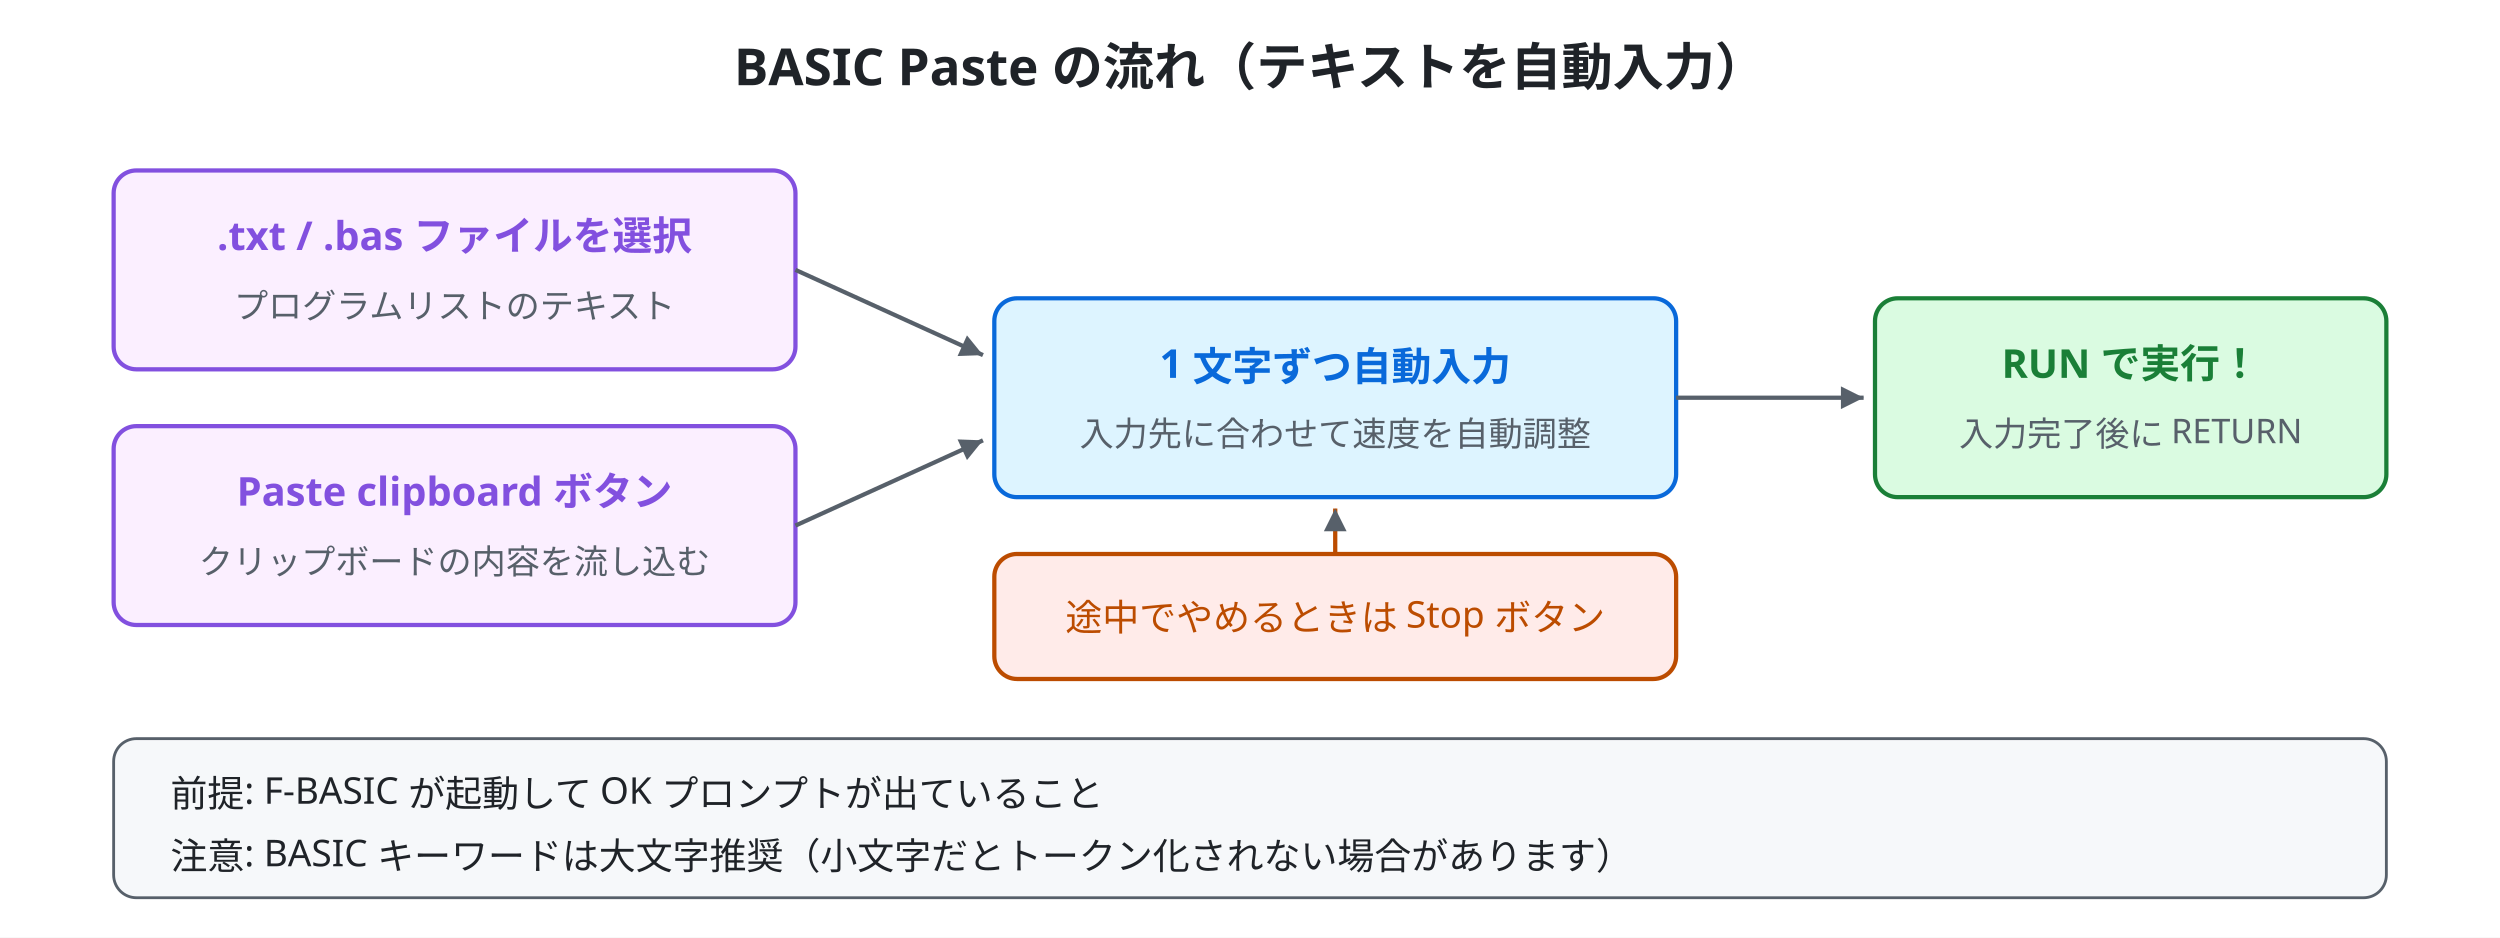
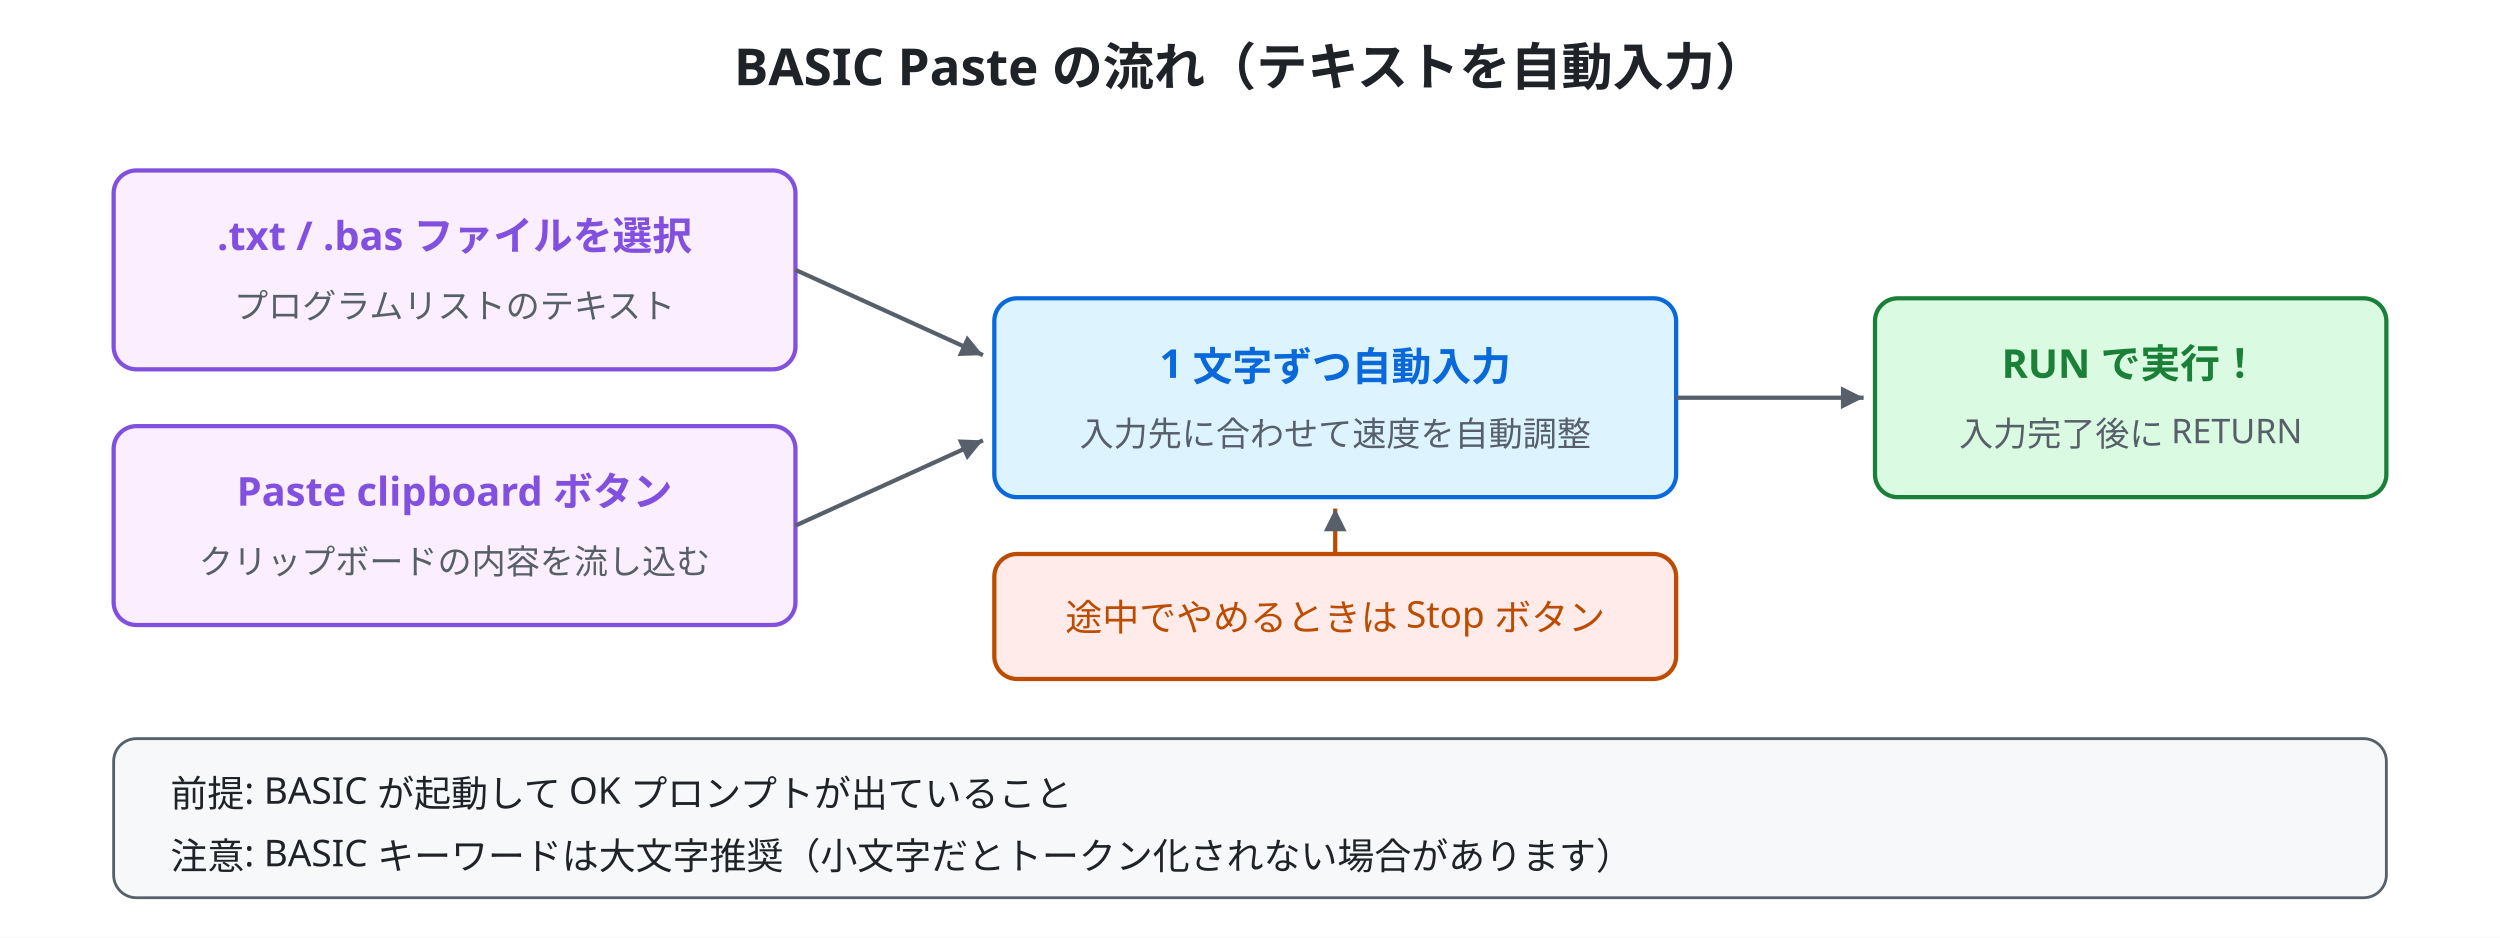
<svg xmlns="http://www.w3.org/2000/svg" viewBox="0 0 880 330" width="880" height="330">
  <defs>
    <marker id="ah" markerWidth="10" markerHeight="10" refX="8" refY="4" orient="auto" markerUnits="userSpaceOnUse">
      <path d="M0,0 L8,4 L0,8 z" fill="#57606a" />
    </marker>
  </defs>
  <rect x="0" y="0" width="880" height="330" fill="#ffffff" />
  <text x="440" y="30" font-family="sans-serif" font-size="18" font-weight="bold" fill="#1f2328" text-anchor="middle">BASIC Paste の流れ（テキストを自動入力）</text>
  <rect x="40" y="60" width="240" height="70" rx="8" fill="#fbefff" stroke="#8250df" stroke-width="1.5" />
  <text x="160" y="88" font-family="sans-serif" font-size="14" font-weight="bold" fill="#8250df" text-anchor="middle">.txt / .bas ファイルを選択</text>
  <text x="160" y="112" font-family="sans-serif" font-size="12" fill="#57606a" text-anchor="middle">プログラムリストのテキスト</text>
  <rect x="40" y="150" width="240" height="70" rx="8" fill="#fbefff" stroke="#8250df" stroke-width="1.5" />
  <text x="160" y="178" font-family="sans-serif" font-size="14" font-weight="bold" fill="#8250df" text-anchor="middle">Paste clipboard ボタン</text>
  <text x="160" y="202" font-family="sans-serif" font-size="12" fill="#57606a" text-anchor="middle">クリップボードの内容を流し込む</text>
  <line x1="280" y1="95" x2="346" y2="125" stroke="#57606a" stroke-width="1.5" marker-end="url(#ah)" />
  <line x1="280" y1="185" x2="346" y2="155" stroke="#57606a" stroke-width="1.5" marker-end="url(#ah)" />
  <rect x="350" y="105" width="240" height="70" rx="8" fill="#ddf4ff" stroke="#0969da" stroke-width="1.5" />
  <text x="470" y="133" font-family="sans-serif" font-size="14" font-weight="bold" fill="#0969da" text-anchor="middle">1 文字ずつ自動入力</text>
  <text x="470" y="157" font-family="sans-serif" font-size="12" fill="#57606a" text-anchor="middle">入力先に合わせて速度を自動調整</text>
  <line x1="590" y1="140" x2="656" y2="140" stroke="#57606a" stroke-width="1.5" marker-end="url(#ah)" />
  <rect x="660" y="105" width="180" height="70" rx="8" fill="#dafbe1" stroke="#1a7f37" stroke-width="1.5" />
  <text x="750" y="133" font-family="sans-serif" font-size="14" font-weight="bold" fill="#1a7f37" text-anchor="middle">RUN で実行！</text>
  <text x="750" y="157" font-family="sans-serif" font-size="12" fill="#57606a" text-anchor="middle">入力完了後に RETURN</text>
  <rect x="350" y="195" width="240" height="44" rx="8" fill="#ffebe9" stroke="#bc4c00" stroke-width="1.5" />
  <text x="470" y="222" font-family="sans-serif" font-size="13" fill="#bc4c00" text-anchor="middle">途中でやめるときは Stop ボタン</text>
  <line x1="470" y1="195" x2="470" y2="179" stroke="#bc4c00" stroke-width="1.5" marker-end="url(#ah)" />
  <rect x="40" y="260" width="800" height="56" rx="8" fill="#f6f8fa" stroke="#57606a" />
-   <text x="60" y="284" font-family="sans-serif" font-size="13" fill="#1f2328">前提: F-BASIC が起動して OK プロンプトが出ていること</text>
+   <text x="60" y="284" font-family="sans-serif" font-size="13" fill="#1f2328">前提: BASIC が起動して OK プロンプトが出ていること</text>
  <text x="60" y="306" font-family="sans-serif" font-size="13" fill="#1f2328">注意: BASIC キーワードは大文字推奨（小文字だとトークン化されない場合があります）</text>
</svg>
